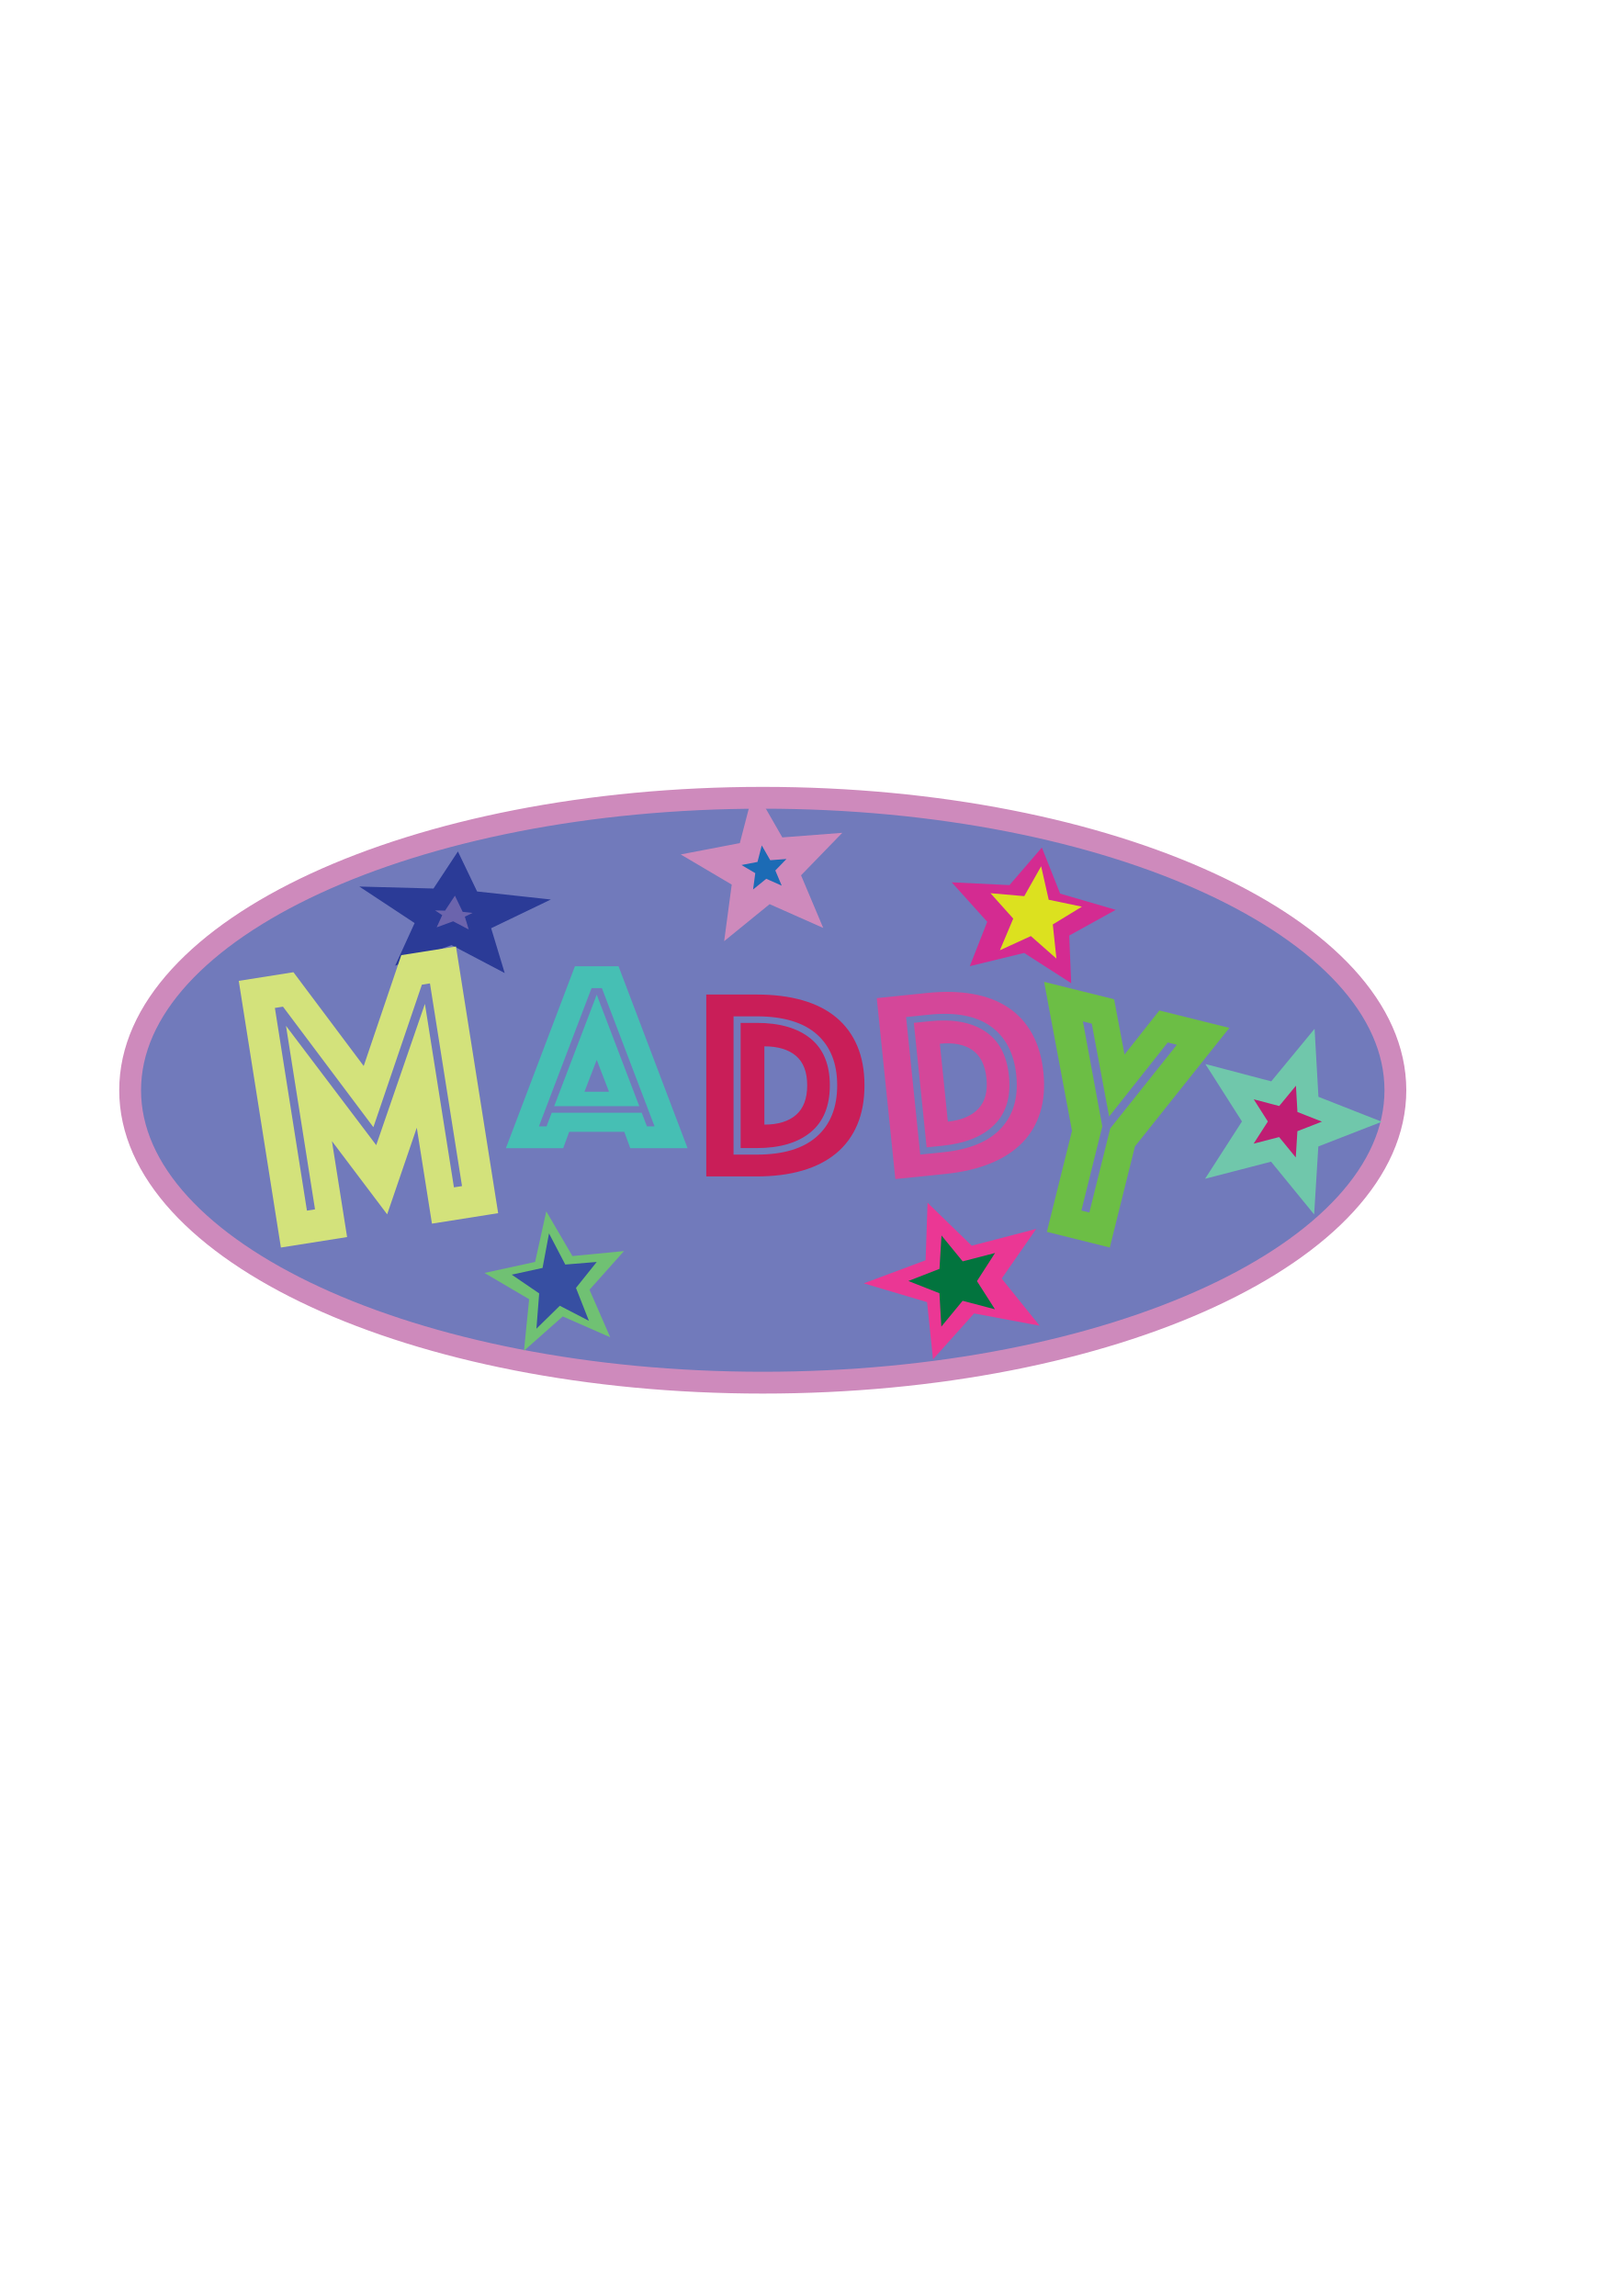
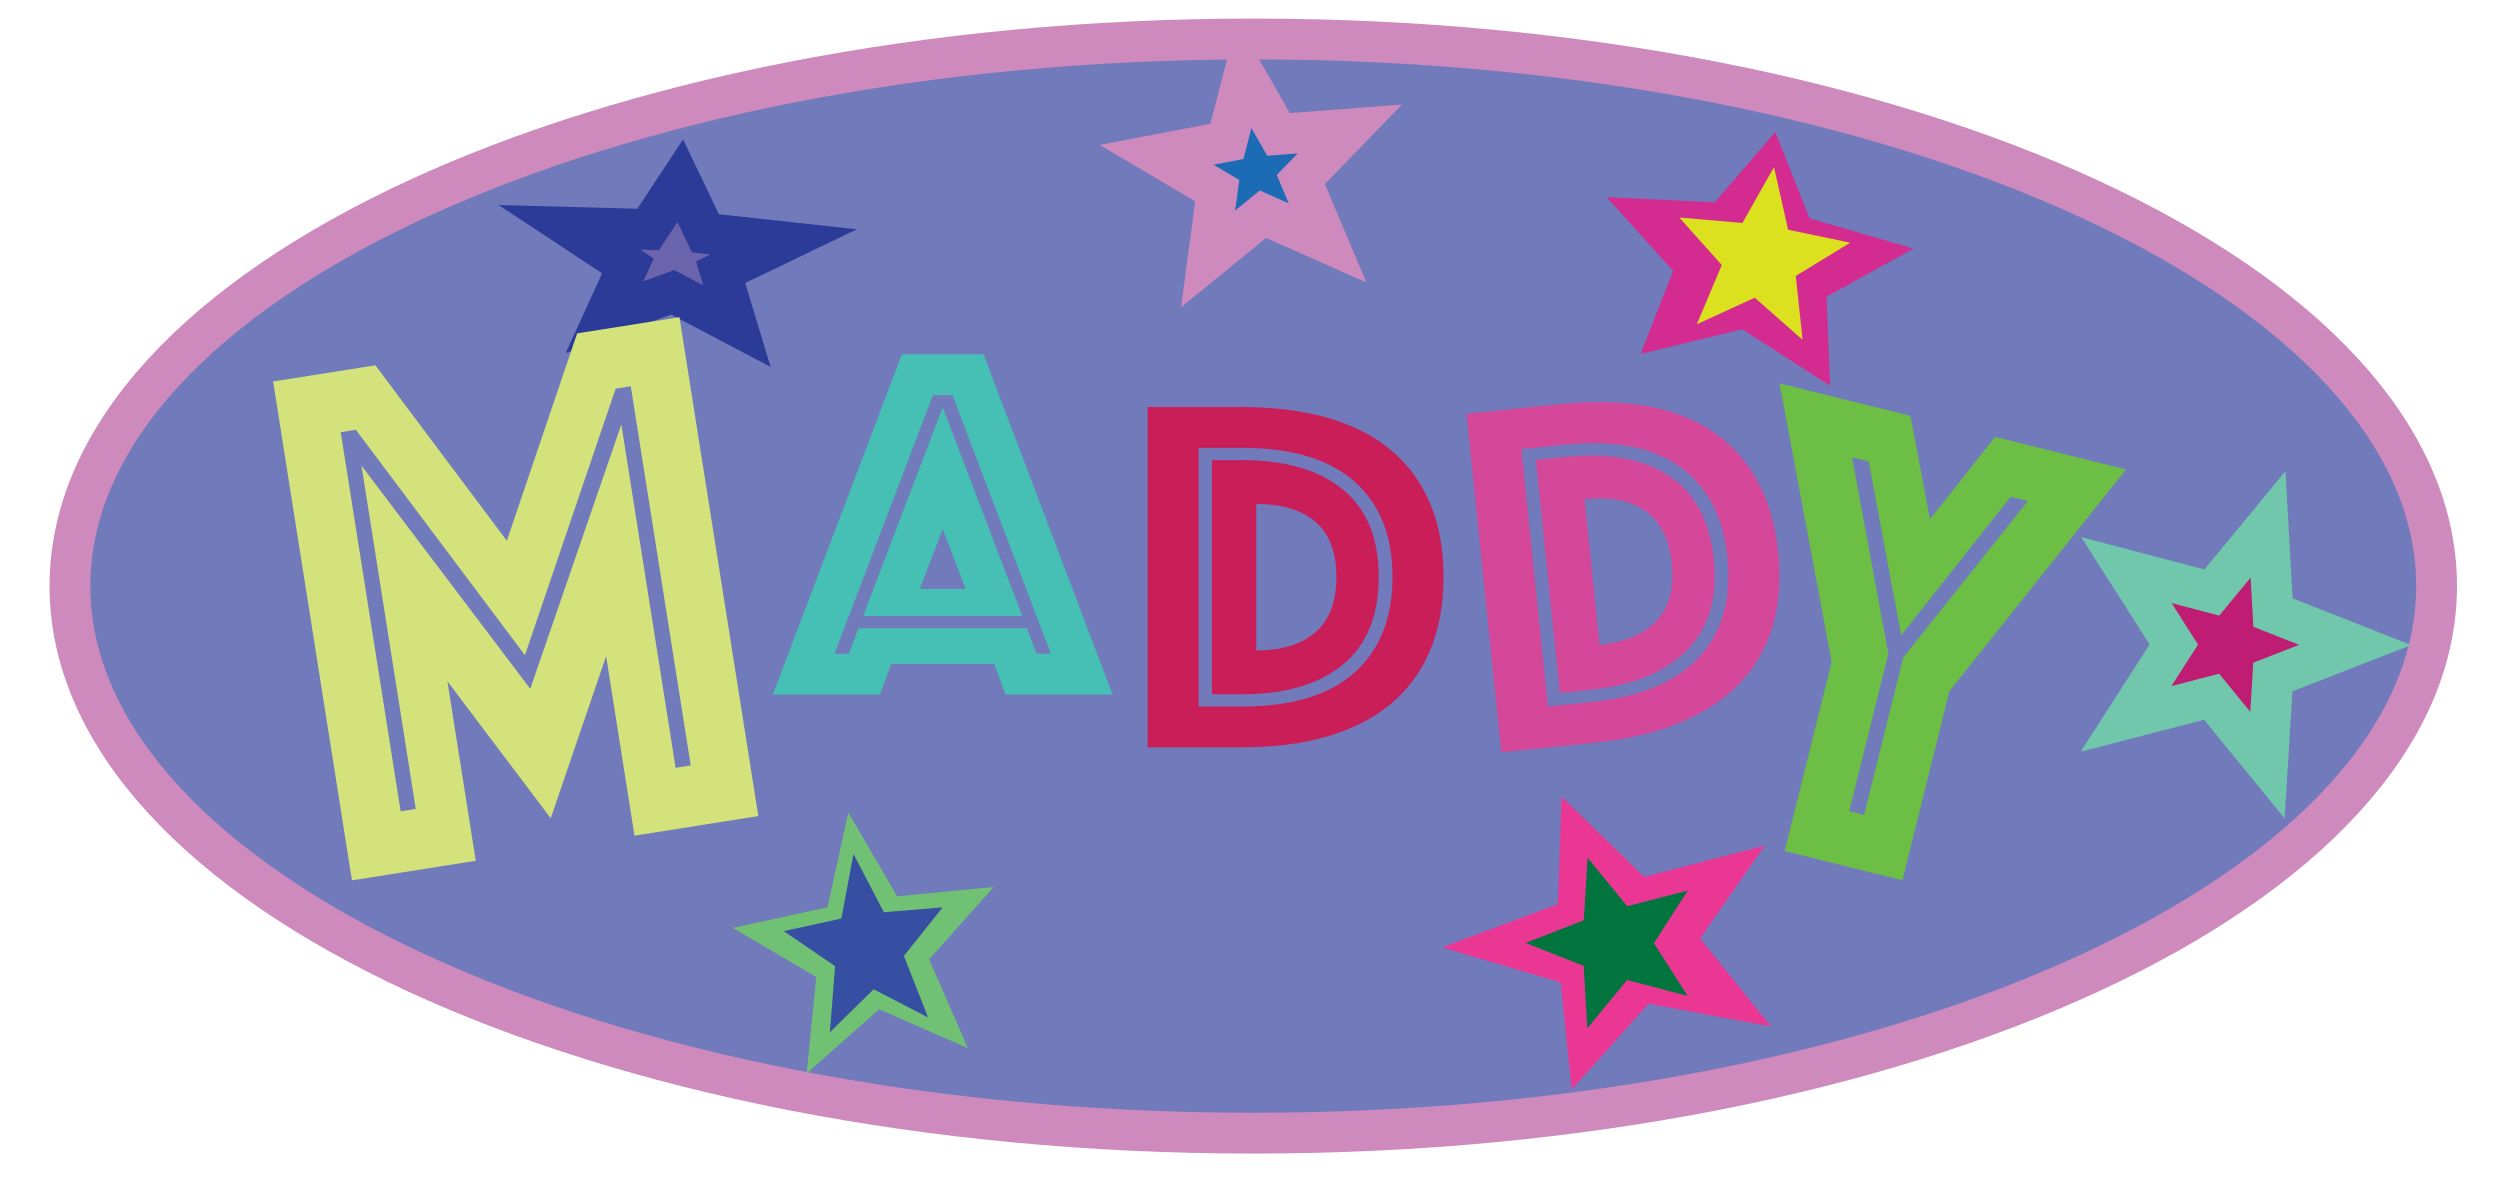
- <svg xmlns="http://www.w3.org/2000/svg" version="1.1" id="Layer_1" x="0px" y="0px" viewBox="0 0 595.28 841.89" style="enable-background:new 0 0 595.28 841.89;" xml:space="preserve">
+ <svg xmlns="http://www.w3.org/2000/svg" version="1.1" id="Layer_1" x="0px" y="0px" viewBox="0 0 490 232" style="enable-background:new 0 0 490 232;" xml:space="preserve">
  <style type="text/css">
	.st0{fill:#717ABB;stroke:#CE8ABC;stroke-width:8;stroke-miterlimit:10;}
	.st1{fill:#46BFB4;}
	.st2{fill:#C91E58;}
	.st3{fill:#D44799;}
	.st4{fill:#6CBE45;}
	.st5{fill:none;}
	.st6{fill:#D42B91;}
	.st7{fill:#1C6BB5;stroke:#CE8ABC;stroke-width:8;stroke-miterlimit:10;}
	.st8{fill:#70C173;}
	.st9{fill:#374FA2;}
	.st10{fill:#DCE11F;}
	.st11{fill:#EB3794;}
	.st12{fill:#02743E;}
	.st13{fill:#BF1D73;stroke:#70C7AB;stroke-width:8;stroke-miterlimit:10;}
	.st14{fill:#6B64AD;stroke:#2B3B97;stroke-width:8;stroke-miterlimit:10;}
	.st15{fill:#D3E27B;}
</style>
-   <ellipse class="st0" cx="279.64" cy="399.76" rx="231.93" ry="107.23" />
-   <path class="st1" d="M210.77,354.32h16l25.3,66.7h-21l-2.2-6h-20.2l-2.2,6h-21L210.77,354.32z M200.37,413.02l1.9-5h33l1.9,5h2.8  l-19.3-50.7h-3.8l-19.3,50.7H200.37z M218.77,364.72l15.6,40.9h-31.2L218.77,364.72z M223.27,400.32l-4.5-11.7l-4.5,11.7H223.27z" />
-   <path class="st2" d="M258.93,431.37v-66.7h18.5c6.27,0,11.85,0.7,16.75,2.1c4.9,1.4,9.03,3.5,12.4,6.3c3.37,2.8,5.93,6.28,7.7,10.45  c1.77,4.17,2.65,8.98,2.65,14.45c0,5.47-0.88,10.29-2.65,14.45c-1.77,4.17-4.33,7.65-7.7,10.45c-3.37,2.8-7.5,4.92-12.4,6.35  c-4.9,1.43-10.48,2.15-16.75,2.15H258.93z M268.93,423.37h8.5c9.73,0,17.08-2.22,22.05-6.65c4.97-4.43,7.45-10.68,7.45-18.75  c0-8.07-2.48-14.3-7.45-18.7c-4.97-4.4-12.32-6.6-22.05-6.6h-8.5V423.37z M271.53,420.97v-45.9h5.9c8.47,0,15.05,1.92,19.75,5.75  c4.7,3.83,7.05,9.55,7.05,17.15c0,7.6-2.35,13.33-7.05,17.2c-4.7,3.87-11.28,5.8-19.75,5.8H271.53z M280.23,412.37  c5,0,8.87-1.18,11.6-3.55c2.73-2.37,4.1-5.98,4.1-10.85c0-4.87-1.37-8.46-4.1-10.8c-2.73-2.33-6.6-3.5-11.6-3.5V412.37z" />
-   <path class="st3" d="M328.25,432.34l-6.82-66.35l18.4-1.89c6.23-0.64,11.86-0.52,16.88,0.38c5.02,0.89,9.34,2.56,12.98,5  c3.63,2.44,6.54,5.64,8.73,9.61c2.18,3.96,3.56,8.67,4.11,14.1c0.56,5.44,0.17,10.32-1.16,14.65c-1.33,4.33-3.53,8.05-6.59,11.18  c-3.06,3.13-6.96,5.66-11.69,7.58c-4.73,1.93-10.21,3.21-16.44,3.85L328.25,432.34z M337.38,423.36l8.46-0.87  c9.68-1,16.77-3.95,21.25-8.87c4.49-4.92,6.32-11.39,5.49-19.41c-0.82-8.02-3.93-13.97-9.32-17.84c-5.39-3.87-12.93-5.31-22.61-4.31  l-8.46,0.87L337.38,423.36z M339.72,420.71l-4.69-45.66l5.87-0.6c8.42-0.87,15.17,0.37,20.23,3.7c5.07,3.33,7.99,8.78,8.77,16.34  c0.78,7.56-0.97,13.51-5.25,17.83c-4.28,4.33-10.63,6.92-19.05,7.79L339.72,420.71z M347.5,411.27c4.97-0.51,8.7-2.08,11.18-4.72  c2.48-2.63,3.47-6.37,2.97-11.21c-0.5-4.84-2.23-8.28-5.18-10.32c-2.96-2.04-6.92-2.81-11.9-2.3L347.5,411.27z" />
-   <path class="st4" d="M393.01,414.65l-10.23-54.63l25.67,6.38l3.82,20.28l12.76-16.16l25.67,6.38l-34.62,43.48l-9.21,37.05  l-23.07-5.74L393.01,414.65z M399.37,444.6l7.67-30.85l24.42-30.66l-3.36-0.83l-21.47,27.15l-6.37-34.07l-3.25-0.81l7.11,38.5  l-7.67,30.85L399.37,444.6z" />
-   <rect x="112.83" y="585.25" class="st5" width="0" height="40.96" />
-   <rect x="140.78" y="550.31" class="st5" width="18.42" height="82.12" />
-   <rect x="-222.72" y="165.98" class="st5" width="2.41" height="0" />
-   <polygon class="st6" points="392.71,360.51 375.47,349.42 355.55,354.27 361.93,337.99 348.9,323.52 370.09,324.55 381.96,310.76   388.67,327.67 409.04,333.62 392,343.04 " />
-   <polygon class="st7" points="294.2,332.5 281.54,326.88 270.79,335.63 272.58,322.26 260.7,315.24 274.47,312.6 277.87,299.5   284.6,311.24 298.57,310.17 288.96,320.07 " />
-   <polygon class="st8" points="223.71,490.34 206.32,482.7 192.1,495.29 193.99,476.39 177.62,466.76 196.18,462.72 200.28,444.17   209.86,460.57 228.77,458.74 216.12,472.92 " />
-   <polygon class="st9" points="215.91,484.32 205.24,478.79 196.66,487.2 197.67,474.26 187.61,467.39 198.91,464.92 201.28,452.27   207.24,463.68 218.77,462.73 211.16,472.25 " />
-   <polygon class="st10" points="387.3,351.49 377.93,343.24 366.58,348.44 371.47,336.83 363.13,327.52 375.51,328.6 381.7,317.64   384.47,329.92 396.64,332.46 385.97,338.97 " />
-   <polygon class="st11" points="379.89,450.62 367.23,468.82 381.13,486.1 357.11,481.61 342.05,498.43 339.88,477.46 316.67,470.58   339.34,462.11 340.06,441.03 356.25,456.77 " />
-   <path class="st11" d="M437.51,437.39" />
-   <polygon class="st12" points="364.77,480.09 352.91,476.97 345.11,486.44 344.41,474.2 333,469.71 344.43,465.26 345.17,453.02   352.93,462.51 364.8,459.44 358.17,469.75 " />
-   <polygon class="st13" points="478.42,434.86 467.47,421.45 450.7,425.79 460.07,411.22 450.77,396.62 467.52,401.03 478.53,387.67   479.51,404.96 495.62,411.3 479.48,417.58 " />
-   <polygon class="st14" points="178.44,348.81 165.85,342.19 152.48,347.06 157.07,337.01 145.62,329.45 161.04,329.86 167.33,320.32   172.27,330.62 187.61,332.29 175.24,338.24 " />
-   <path class="st15" d="M87.53,359.66l20.05-3.17l25.76,34.39l13.78-40.65l20.05-3.17l15.46,97.78l-24.27,3.84l-5.56-35.18  l-10.86,31.77l-20.25-26.85l5.56,35.18l-24.27,3.84L87.53,359.66z M115.49,443.44l-10.64-67.29l33.08,43.75l17.85-51.81l10.64,67.29  l2.96-0.47l-11.75-74.32l-2.96,0.47l-17.78,52.25l-33.15-44.19l-2.96,0.47l11.75,74.32L115.49,443.44z" />
+   <ellipse class="st0" cx="245.64" cy="114.87" rx="231.93" ry="107.23" />
+   <path class="st1" d="M176.77,69.43h16l25.3,66.7h-21l-2.2-6h-20.2l-2.2,6h-21L176.77,69.43z M166.37,128.13l1.9-5h33l1.9,5h2.8  l-19.3-50.7h-3.8l-19.3,50.7H166.37z M184.77,79.83l15.6,40.9h-31.2L184.77,79.83z M189.27,115.43l-4.5-11.7l-4.5,11.7H189.27z" />
+   <path class="st2" d="M224.93,146.48v-66.7h18.5c6.27,0,11.85,0.7,16.75,2.1s9.03,3.5,12.4,6.3s5.93,6.28,7.7,10.45  c1.77,4.17,2.65,8.98,2.65,14.45s-0.88,10.29-2.65,14.45c-1.77,4.17-4.33,7.65-7.7,10.45c-3.37,2.8-7.5,4.92-12.4,6.35  s-10.48,2.15-16.75,2.15L224.93,146.48L224.93,146.48z M234.93,138.48h8.5c9.73,0,17.08-2.22,22.05-6.65s7.45-10.68,7.45-18.75  s-2.48-14.3-7.45-18.7c-4.97-4.4-12.32-6.6-22.05-6.6h-8.5V138.48z M237.53,136.08v-45.9h5.9c8.47,0,15.05,1.92,19.75,5.75  s7.05,9.55,7.05,17.15s-2.35,13.33-7.05,17.2c-4.7,3.87-11.28,5.8-19.75,5.8H237.53z M246.23,127.48c5,0,8.87-1.18,11.6-3.55  s4.1-5.98,4.1-10.85s-1.37-8.46-4.1-10.8c-2.73-2.33-6.6-3.5-11.6-3.5V127.48z" />
+   <path class="st3" d="M294.25,147.45l-6.82-66.35l18.4-1.89c6.23-0.64,11.86-0.52,16.88,0.38c5.02,0.89,9.34,2.56,12.98,5  c3.63,2.44,6.54,5.64,8.73,9.61c2.18,3.96,3.56,8.67,4.11,14.1c0.56,5.44,0.17,10.32-1.16,14.65c-1.33,4.33-3.53,8.05-6.59,11.18  s-6.96,5.66-11.69,7.58c-4.73,1.93-10.21,3.21-16.44,3.85L294.25,147.45z M303.38,138.47l8.46-0.87c9.68-1,16.77-3.95,21.25-8.87  c4.49-4.92,6.32-11.39,5.49-19.41c-0.82-8.02-3.93-13.97-9.32-17.84s-12.93-5.31-22.61-4.31l-8.46,0.87L303.38,138.47z   M305.72,135.82l-4.69-45.66l5.87-0.6c8.42-0.87,15.17,0.37,20.23,3.7c5.07,3.33,7.99,8.78,8.77,16.34s-0.97,13.51-5.25,17.83  c-4.28,4.33-10.63,6.92-19.05,7.79L305.72,135.82z M313.5,126.38c4.97-0.51,8.7-2.08,11.18-4.72c2.48-2.63,3.47-6.37,2.97-11.21  s-2.23-8.28-5.18-10.32c-2.96-2.04-6.92-2.81-11.9-2.3L313.5,126.38z" />
+   <path class="st4" d="M359.01,129.76l-10.23-54.63l25.67,6.38l3.82,20.28l12.76-16.16l25.67,6.38l-34.62,43.48l-9.21,37.05  l-23.07-5.74L359.01,129.76z M365.37,159.71l7.67-30.85l24.42-30.66l-3.36-0.83l-21.47,27.15l-6.37-34.07l-3.25-0.81l7.11,38.5  l-7.67,30.85L365.37,159.71z" />
+   <rect x="78.83" y="300.36" class="st5" width="0" height="40.96" />
+   <rect x="106.78" y="265.42" class="st5" width="18.42" height="82.12" />
+   <polygon class="st5" points="-256.72,-118.91 -254.31,-118.91 -254.31,-118.91 " />
+   <polygon class="st6" points="358.71,75.62 341.47,64.53 321.55,69.38 327.93,53.1 314.9,38.63 336.09,39.66 347.96,25.87   354.67,42.78 375.04,48.73 358,58.15 " />
+   <polygon class="st7" points="260.2,47.61 247.54,41.99 236.79,50.74 238.58,37.37 226.7,30.35 240.47,27.71 243.87,14.61   250.6,26.35 264.57,25.28 254.96,35.18 " />
+   <polygon class="st8" points="189.71,205.45 172.32,197.81 158.1,210.4 159.99,191.5 143.62,181.87 162.18,177.83 166.28,159.28   175.86,175.68 194.77,173.85 182.12,188.03 " />
+   <polygon class="st9" points="181.91,199.43 171.24,193.9 162.66,202.31 163.67,189.37 153.61,182.5 164.91,180.03 167.28,167.38   173.24,178.79 184.77,177.84 177.16,187.36 " />
+   <polygon class="st10" points="353.3,66.6 343.93,58.35 332.58,63.55 337.47,51.94 329.13,42.63 341.51,43.71 347.7,32.75   350.47,45.03 362.64,47.57 351.97,54.08 " />
+   <polygon class="st11" points="345.89,165.73 333.23,183.93 347.13,201.21 323.11,196.72 308.05,213.54 305.88,192.57 282.67,185.69   305.34,177.22 306.06,156.14 322.25,171.88 " />
+   <path class="st11" d="M403.51,152.5" />
+   <polygon class="st12" points="330.77,195.2 318.91,192.08 311.11,201.55 310.41,189.31 299,184.82 310.43,180.37 311.17,168.13   318.93,177.62 330.8,174.55 324.17,184.86 " />
+   <polygon class="st13" points="444.42,149.97 433.47,136.56 416.7,140.9 426.07,126.33 416.77,111.73 433.52,116.14 444.53,102.78   445.51,120.07 461.62,126.41 445.48,132.69 " />
+   <polygon class="st14" points="144.44,63.92 131.85,57.3 118.48,62.17 123.07,52.12 111.62,44.56 127.04,44.97 133.33,35.43   138.27,45.73 153.61,47.4 141.24,53.35 " />
+   <path class="st15" d="M53.53,74.77l20.05-3.17l25.76,34.39l13.78-40.65l20.05-3.17l15.46,97.78l-24.27,3.84l-5.56-35.18  l-10.86,31.77l-20.25-26.85l5.56,35.18l-24.27,3.84L53.53,74.77z M81.49,158.55L70.85,91.26l33.08,43.75l17.85-51.81l10.64,67.29  l2.96-0.47L123.63,75.7l-2.96,0.47l-17.78,52.25L69.74,84.23l-2.96,0.47l11.75,74.32L81.49,158.55z" />
</svg>
